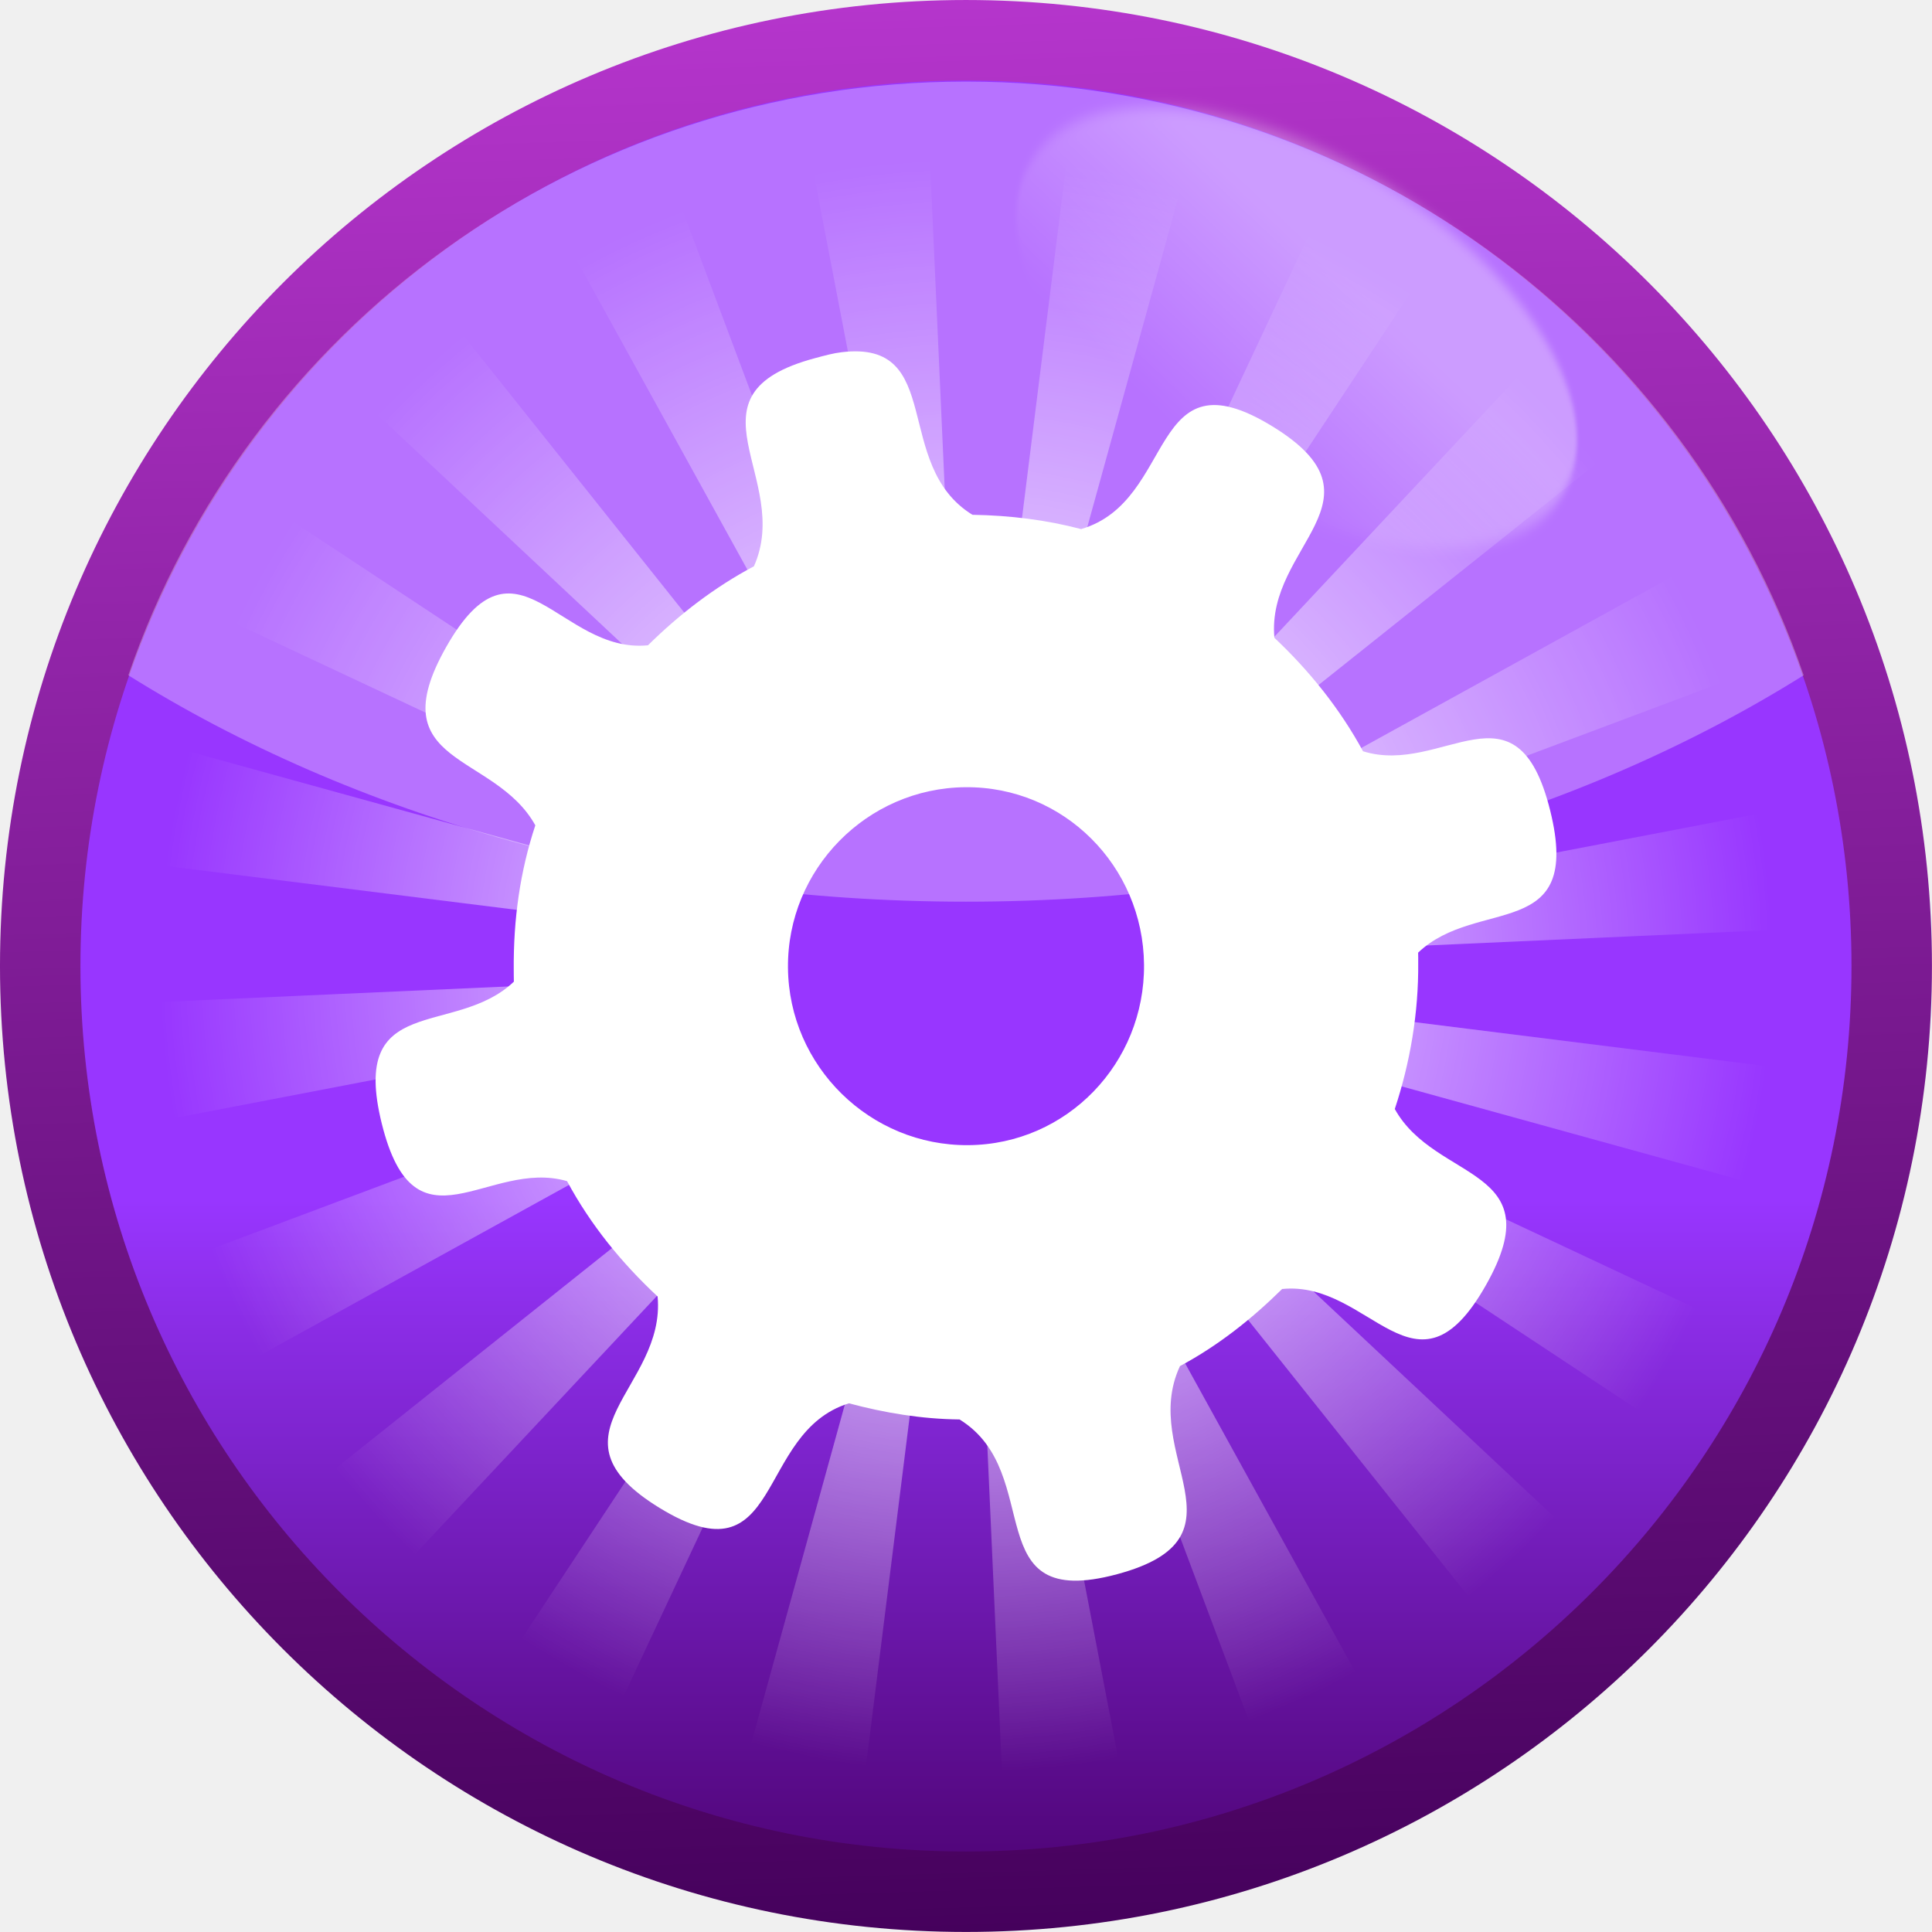
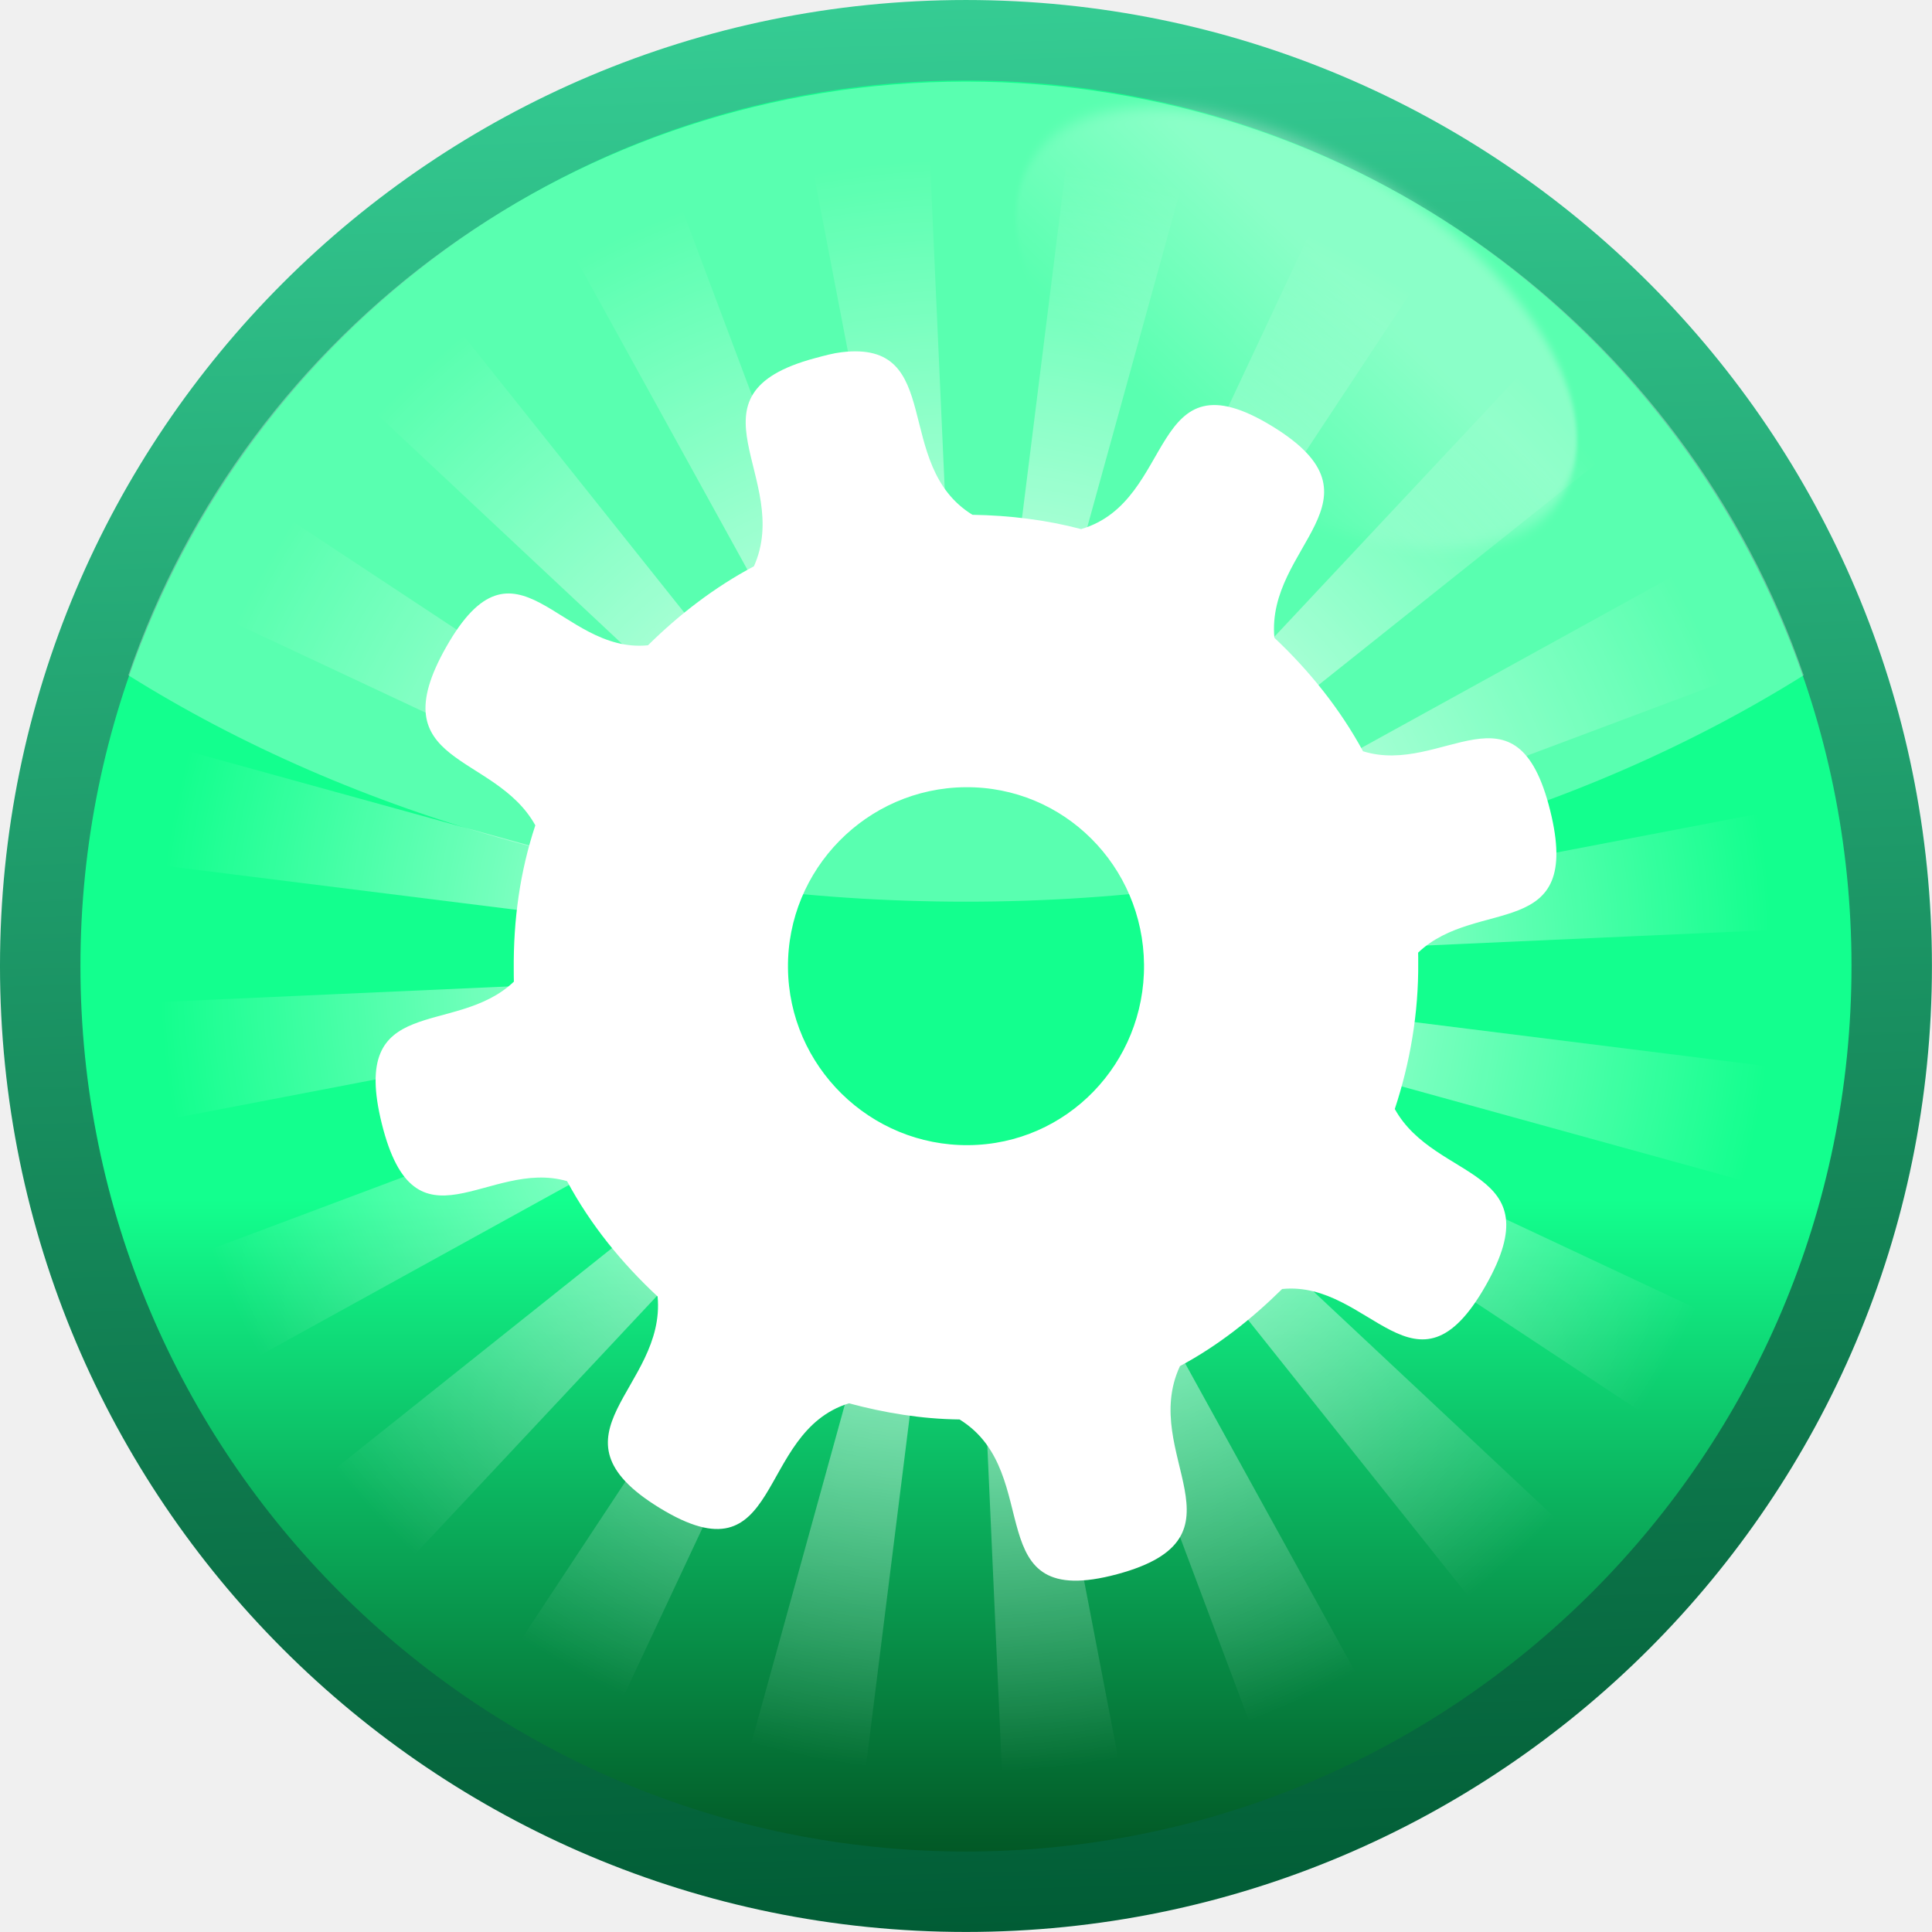
<svg xmlns="http://www.w3.org/2000/svg" xmlns:xlink="http://www.w3.org/1999/xlink" width="48px" height="48px" id="svg3272">
  <defs id="defs3274">
    <linearGradient id="linearGradient3592">
      <stop style="stop-color:#ffffff;stop-opacity:1;" offset="0" id="stop3594" />
      <stop style="stop-color:#ffffff;stop-opacity:0;" offset="1" id="stop3596" />
    </linearGradient>
    <linearGradient id="linearGradient3456">
      <stop style="stop-color:#ffffff;stop-opacity:1;" offset="0" id="stop3458" />
      <stop style="stop-color:#ffffff;stop-opacity:0;" offset="1" id="stop3460" />
    </linearGradient>
    <filter id="filter4488">
      <feGaussianBlur stdDeviation="0.124" id="feGaussianBlur4490" />
    </filter>
    <linearGradient id="linearGradient3967">
      <stop style="stop-color:#ffffff;stop-opacity:1;" offset="0" id="stop3969" />
      <stop style="stop-color:#ffffff;stop-opacity:0;" offset="1" id="stop3971" />
    </linearGradient>
    <linearGradient xlink:href="#linearGradient3967" id="linearGradient3973" x1="36.64" y1="10.711" x2="35.581" y2="16.066" gradientUnits="userSpaceOnUse" />
    <linearGradient xlink:href="#linearGradient3167" id="linearGradient3189" gradientUnits="userSpaceOnUse" x1="-10.292" y1="461.781" x2="-10.758" y2="446.145" />
    <linearGradient id="linearGradient3177">
-       <stop style="stop-color:#49006b;stop-opacity:1;" offset="0" id="stop3179" />
-       <stop style="stop-color:#9836ff;stop-opacity:1;" offset="1" id="stop3181" />
+       <stop style="stop-color:#004419;stop-opacity:1;" offset="0" id="stop3179" />
+       <stop style="stop-color:#13ff8e;stop-opacity:1;" offset="1" id="stop3181" />
    </linearGradient>
    <linearGradient xlink:href="#linearGradient3177" id="linearGradient3187" gradientUnits="userSpaceOnUse" x1="-13.084" y1="461.781" x2="-13.084" y2="455.852" />
    <linearGradient id="linearGradient3167">
-       <stop style="stop-color:#45015c;stop-opacity:1;" offset="0" id="stop3169" />
-       <stop style="stop-color:#b535cc;stop-opacity:1;" offset="1" id="stop3171" />
+       <stop style="stop-color:#015c35;stop-opacity:1;" offset="0" id="stop3169" />
+       <stop style="stop-color:#35cc93;stop-opacity:1;" offset="1" id="stop3171" />
    </linearGradient>
    <linearGradient xlink:href="#linearGradient3167" id="linearGradient3173" x1="-10.292" y1="461.781" x2="-10.758" y2="446.145" gradientUnits="userSpaceOnUse" />
    <linearGradient xlink:href="#linearGradient3593" id="linearGradient3780" x1="-10.471" y1="446.164" x2="-10.375" y2="461.236" gradientUnits="userSpaceOnUse" />
    <linearGradient id="linearGradient3593">
      <stop style="stop-color:#3ab1d5;stop-opacity:1;" offset="0" id="stop3595" />
      <stop style="stop-color:#287a93;stop-opacity:1" offset="1" id="stop3597" />
    </linearGradient>
    <linearGradient xlink:href="#linearGradient3177" id="linearGradient2734" gradientUnits="userSpaceOnUse" x1="-13.084" y1="461.781" x2="-13.084" y2="455.852" />
    <linearGradient xlink:href="#linearGradient3167" id="linearGradient2736" gradientUnits="userSpaceOnUse" x1="-10.292" y1="461.781" x2="-10.758" y2="446.145" />
    <linearGradient xlink:href="#linearGradient3967" id="linearGradient2738" gradientUnits="userSpaceOnUse" x1="36.64" y1="10.711" x2="35.581" y2="16.066" />
    <radialGradient xlink:href="#linearGradient3592" id="radialGradient3001" gradientUnits="userSpaceOnUse" gradientTransform="matrix(6.694897e-2,1.334814e-2,-1.334885e-2,6.695254e-2,-25.65642,-37.57823)" cx="889.719" cy="742.359" fx="889.719" fy="742.359" r="293.687" />
  </defs>
  <g id="layer1">
    <path transform="matrix(3.069943,0,0,3.069943,57.02564,-1369.641)" d="M -3.266,453.963 A 7.492,7.492 0 1 1 -18.25,453.963 A 7.492,7.492 0 1 1 -3.266,453.963 z" id="path3185" style="fill:url(#linearGradient3187);fill-opacity:1.0;stroke:url(#linearGradient3189);stroke-width:0.651;stroke-linecap:butt;stroke-linejoin:round;stroke-miterlimit:4;stroke-dasharray:none;stroke-opacity:1" />
    <path style="fill:url(#radialGradient3001);fill-opacity:1;stroke:none;stroke-width:2.778;stroke-linecap:square;stroke-linejoin:miter;stroke-miterlimit:4;stroke-opacity:1" d="M 23.106,4.001 L 20.207,4.259 L 22.886,18.205 C 23.163,18.152 23.448,18.119 23.738,18.107 L 23.106,4.001 z M 26.494,4.052 L 24.732,18.145 C 25.019,18.181 25.299,18.238 25.572,18.314 L 29.331,4.705 L 26.494,4.052 z M 16.969,5.255 L 14.291,6.397 L 21.15,18.834 C 21.399,18.696 21.659,18.577 21.929,18.476 L 16.969,5.255 z M 32.535,5.802 L 26.505,18.657 C 26.764,18.779 27.012,18.92 27.249,19.077 L 35.031,7.295 L 32.535,5.802 z M 11.522,8.347 L 9.329,10.258 L 19.695,19.969 C 19.89,19.76 20.101,19.567 20.324,19.389 L 11.522,8.347 z M 37.741,9.33 L 28.03,19.696 C 28.238,19.891 28.434,20.1 28.612,20.323 L 39.654,11.523 L 37.741,9.33 z M 7.296,12.97 L 5.798,15.466 L 18.656,21.497 C 18.778,21.236 18.921,20.986 19.078,20.748 L 7.296,12.97 z M 41.602,14.294 L 29.165,21.149 C 29.303,21.399 29.424,21.659 29.525,21.93 L 42.743,16.972 L 41.602,14.294 z M 4.704,18.672 L 4.053,21.507 L 18.144,23.269 C 18.18,22.982 18.235,22.701 18.31,22.429 L 4.704,18.672 z M 43.74,20.208 L 29.794,22.885 C 29.847,23.164 29.882,23.448 29.894,23.739 L 44,23.107 L 43.74,20.208 z M 18.106,24.263 L 4,24.893 L 4.258,27.792 L 18.204,25.115 C 18.151,24.837 18.118,24.553 18.106,24.263 z M 29.854,24.733 C 29.818,25.02 29.763,25.301 29.687,25.573 L 43.296,29.33 L 43.947,26.495 L 29.854,24.733 z M 18.475,26.073 L 5.254,31.03 L 6.396,33.708 L 18.833,26.849 C 18.696,26.601 18.576,26.341 18.475,26.073 z M 29.342,26.506 C 29.22,26.765 29.079,27.015 28.922,27.252 L 40.704,35.033 L 42.199,32.537 L 29.342,26.506 z M 19.386,27.675 L 8.346,36.477 L 10.257,38.672 L 19.968,28.304 C 19.759,28.108 19.564,27.899 19.386,27.675 z M 28.305,28.031 C 28.11,28.24 27.899,28.435 27.676,28.613 L 36.478,39.655 L 38.671,37.742 L 28.305,28.031 z M 20.747,28.923 L 12.966,40.705 L 15.465,42.201 L 21.495,29.343 C 21.235,29.22 20.985,29.08 20.747,28.923 z M 26.85,29.166 C 26.601,29.304 26.339,29.425 26.069,29.526 L 31.027,42.745 L 33.707,41.603 L 26.85,29.166 z M 22.428,29.689 L 18.669,43.297 L 21.506,43.948 L 23.268,29.855 C 22.981,29.819 22.7,29.764 22.428,29.689 z M 25.114,29.795 C 24.836,29.848 24.551,29.883 24.26,29.895 L 24.892,43.999 L 27.793,43.743 L 25.114,29.795 z" id="path3608" />
    <path style="opacity:0.3;fill:#ffffff;fill-opacity:1" d="M 24,2.027 C 14.323,2.027 6.129,8.202 3.188,16.777 C 8.751,20.259 16.008,22.402 24,22.402 C 31.992,22.402 39.249,20.259 44.812,16.777 C 41.871,8.202 33.677,2.027 24,2.027 z" id="path2621" />
    <path style="opacity:0.3;fill:url(#linearGradient3973);fill-opacity:1;stroke:none;stroke-width:4;stroke-linecap:square;stroke-linejoin:miter;stroke-miterlimit:4;stroke-dasharray:none;stroke-opacity:0.322;filter:url(#filter4488)" id="path3965" d="M 43.714,12.286 A 7.786,4.143 0 1 1 28.143,12.286 A 7.786,4.143 0 1 1 43.714,12.286 z" transform="matrix(0.8452149,0.5344266,-0.5344266,0.8452149,8.412737,-21.44235)" />
    <path style="fill:#ffffff;fill-opacity:1;stroke:none;stroke-width:2.099;stroke-miterlimit:4;stroke-dasharray:none;stroke-opacity:1" d="M 20.907,8.751 C 20.705,8.775 20.498,8.831 20.246,8.899 C 16.85,9.81 19.707,11.886 18.731,14.069 C 17.757,14.586 16.875,15.265 16.099,16.032 C 13.903,16.252 12.828,12.997 11.084,16.077 C 9.409,19.035 12.286,18.677 13.3,20.505 C 12.922,21.646 12.753,22.836 12.764,24.105 C 12.765,24.198 12.764,24.296 12.767,24.389 C 11.3,25.789 8.668,24.626 9.486,27.919 C 10.316,31.255 12.123,28.776 14.088,29.345 C 14.675,30.434 15.441,31.374 16.338,32.211 C 16.551,34.495 13.423,35.645 16.384,37.462 C 19.471,39.355 18.748,35.585 21.092,34.865 C 21.977,35.101 22.885,35.255 23.84,35.266 C 26.007,36.603 24.249,40.052 27.754,39.111 C 31.168,38.194 28.292,36.137 29.316,33.94 C 30.267,33.43 31.092,32.775 31.854,32.025 C 34.051,31.802 35.171,35.014 36.916,31.932 C 38.59,28.975 35.666,29.38 34.653,27.553 C 35.031,26.411 35.247,25.173 35.235,23.904 C 35.235,23.824 35.236,23.748 35.233,23.668 C 36.7,22.268 39.332,23.431 38.514,20.138 C 37.678,16.776 35.847,19.285 33.864,18.665 C 33.29,17.608 32.531,16.664 31.662,15.846 C 31.449,13.562 34.577,12.412 31.616,10.595 C 28.515,8.693 29.244,12.45 26.86,13.145 C 25.996,12.917 25.091,12.805 24.16,12.79 C 22.149,11.55 23.499,8.438 20.907,8.751 z M 23.984,19.558 C 26.431,19.536 28.401,21.518 28.423,23.965 C 28.445,26.412 26.51,28.43 24.063,28.451 C 21.616,28.473 19.598,26.491 19.577,24.044 C 19.555,21.597 21.537,19.579 23.984,19.558 z" id="path3240" />
  </g>
</svg>
